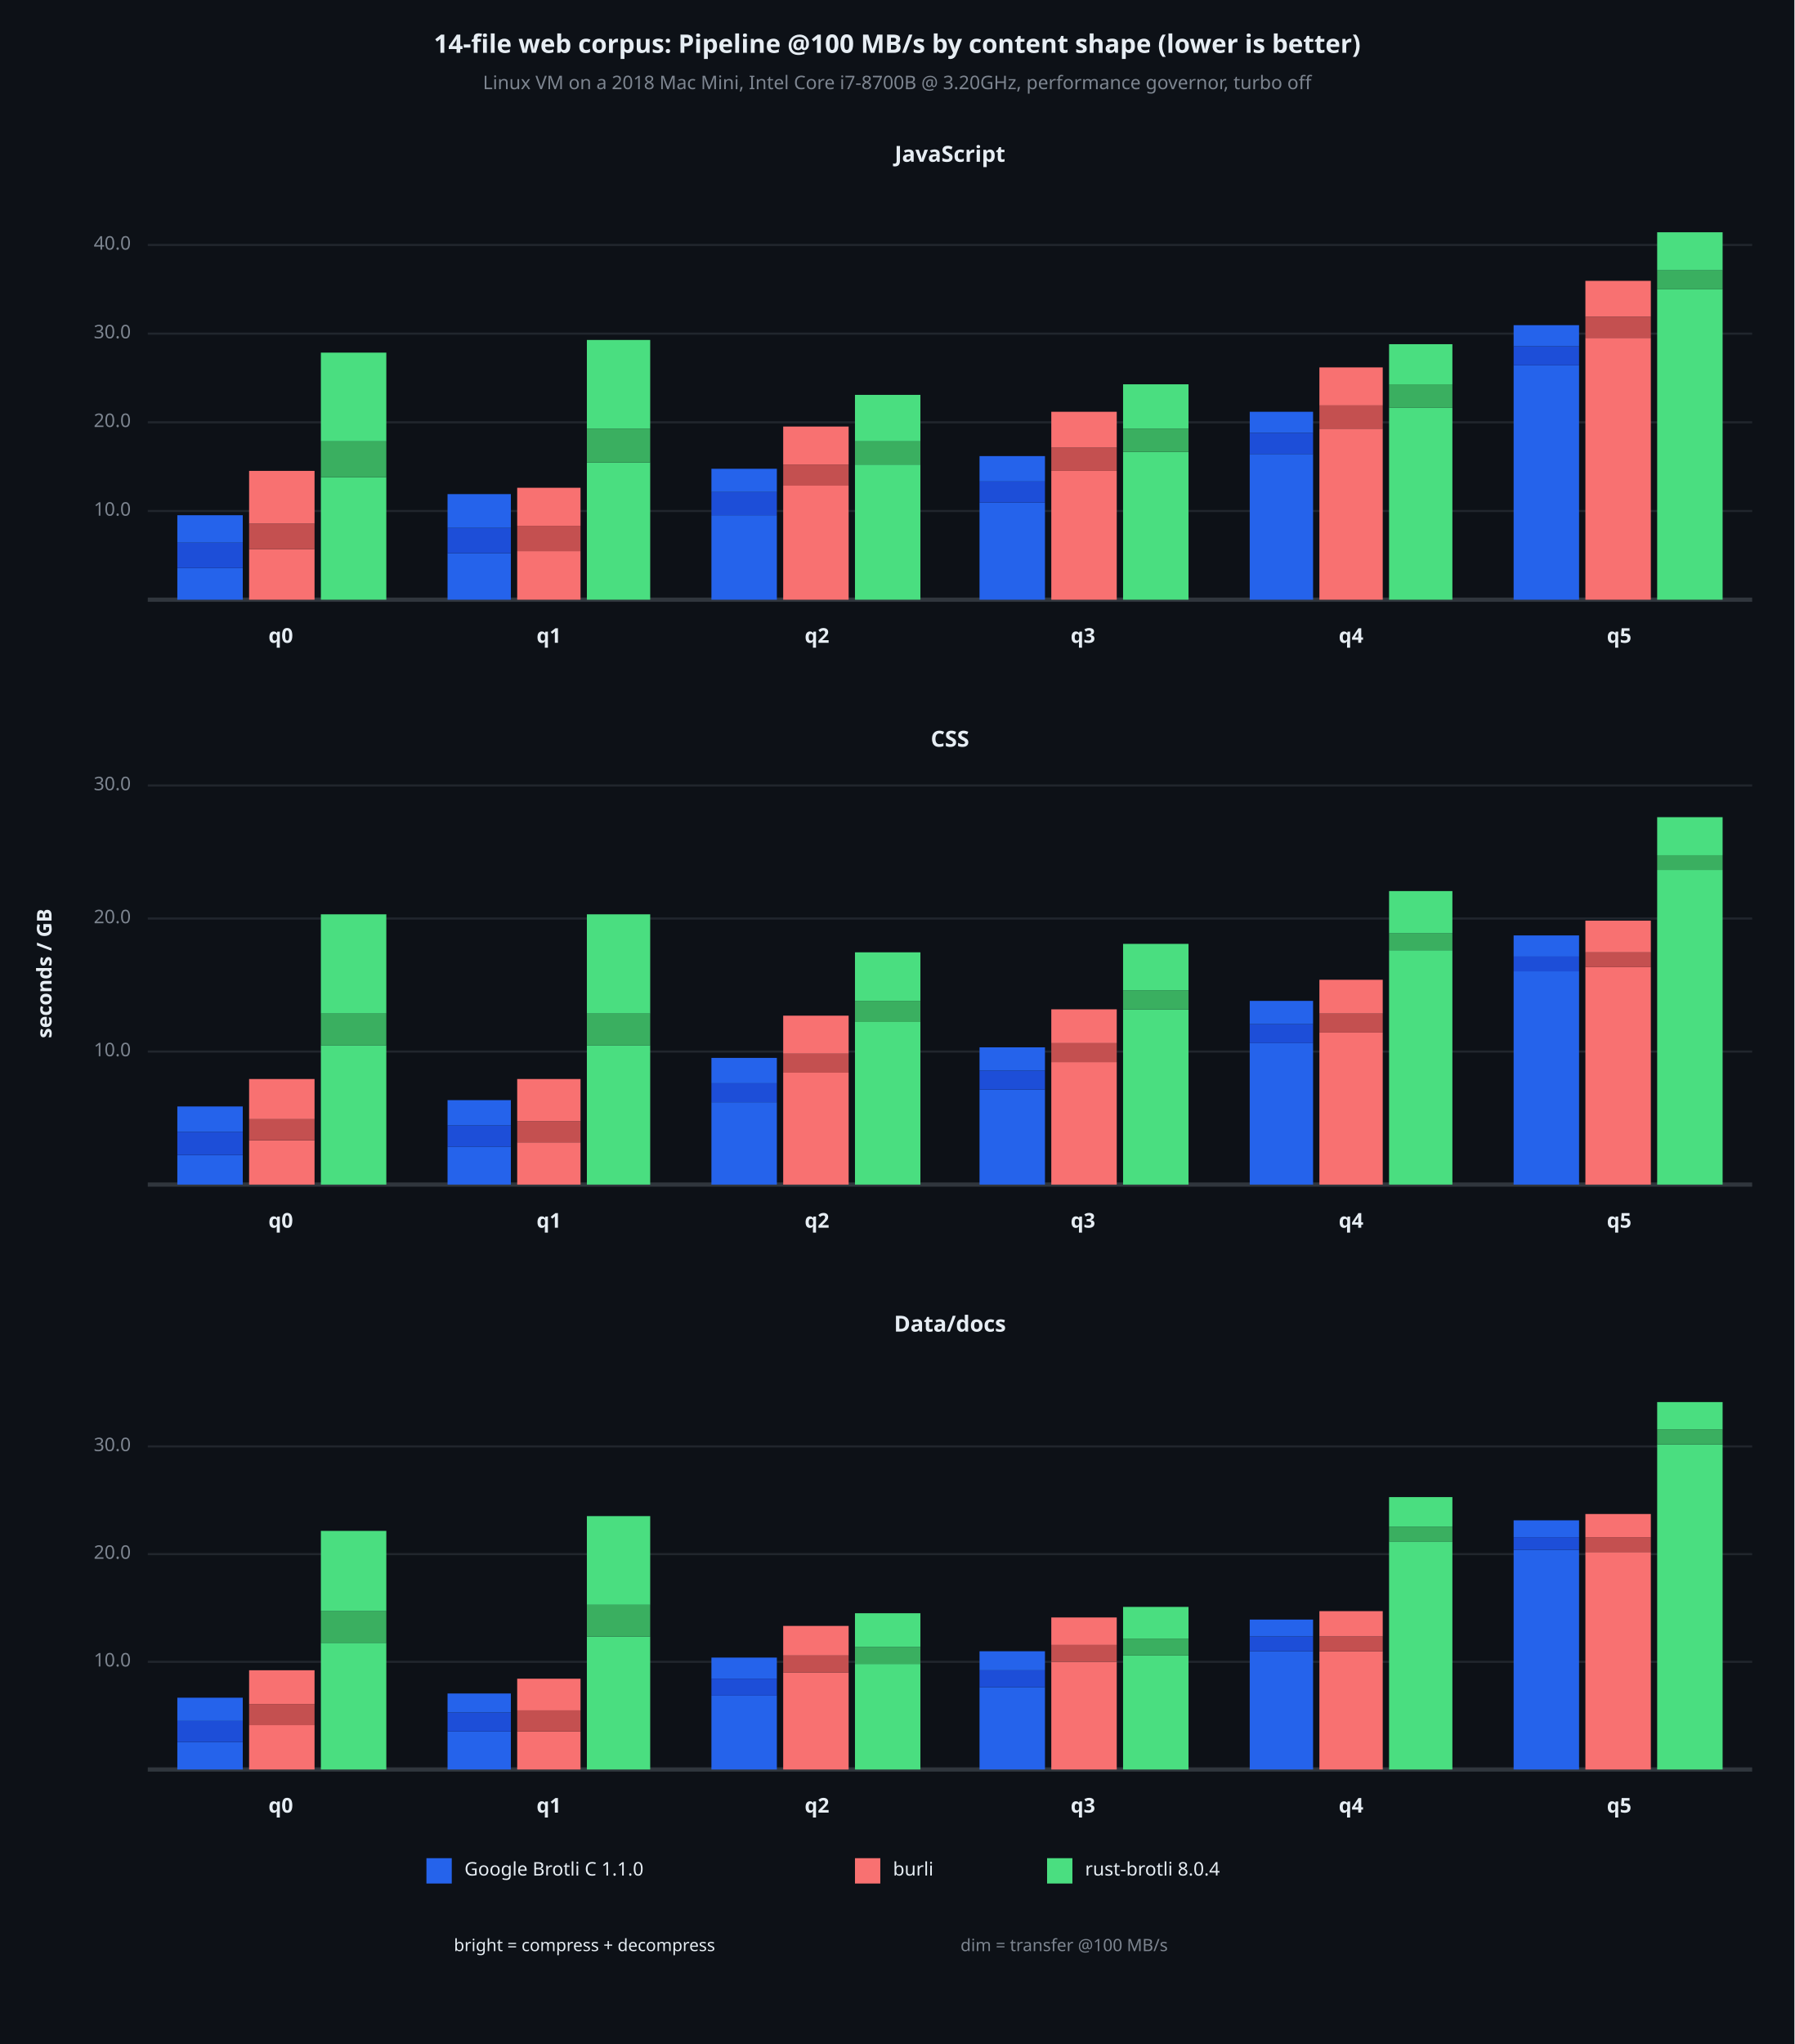
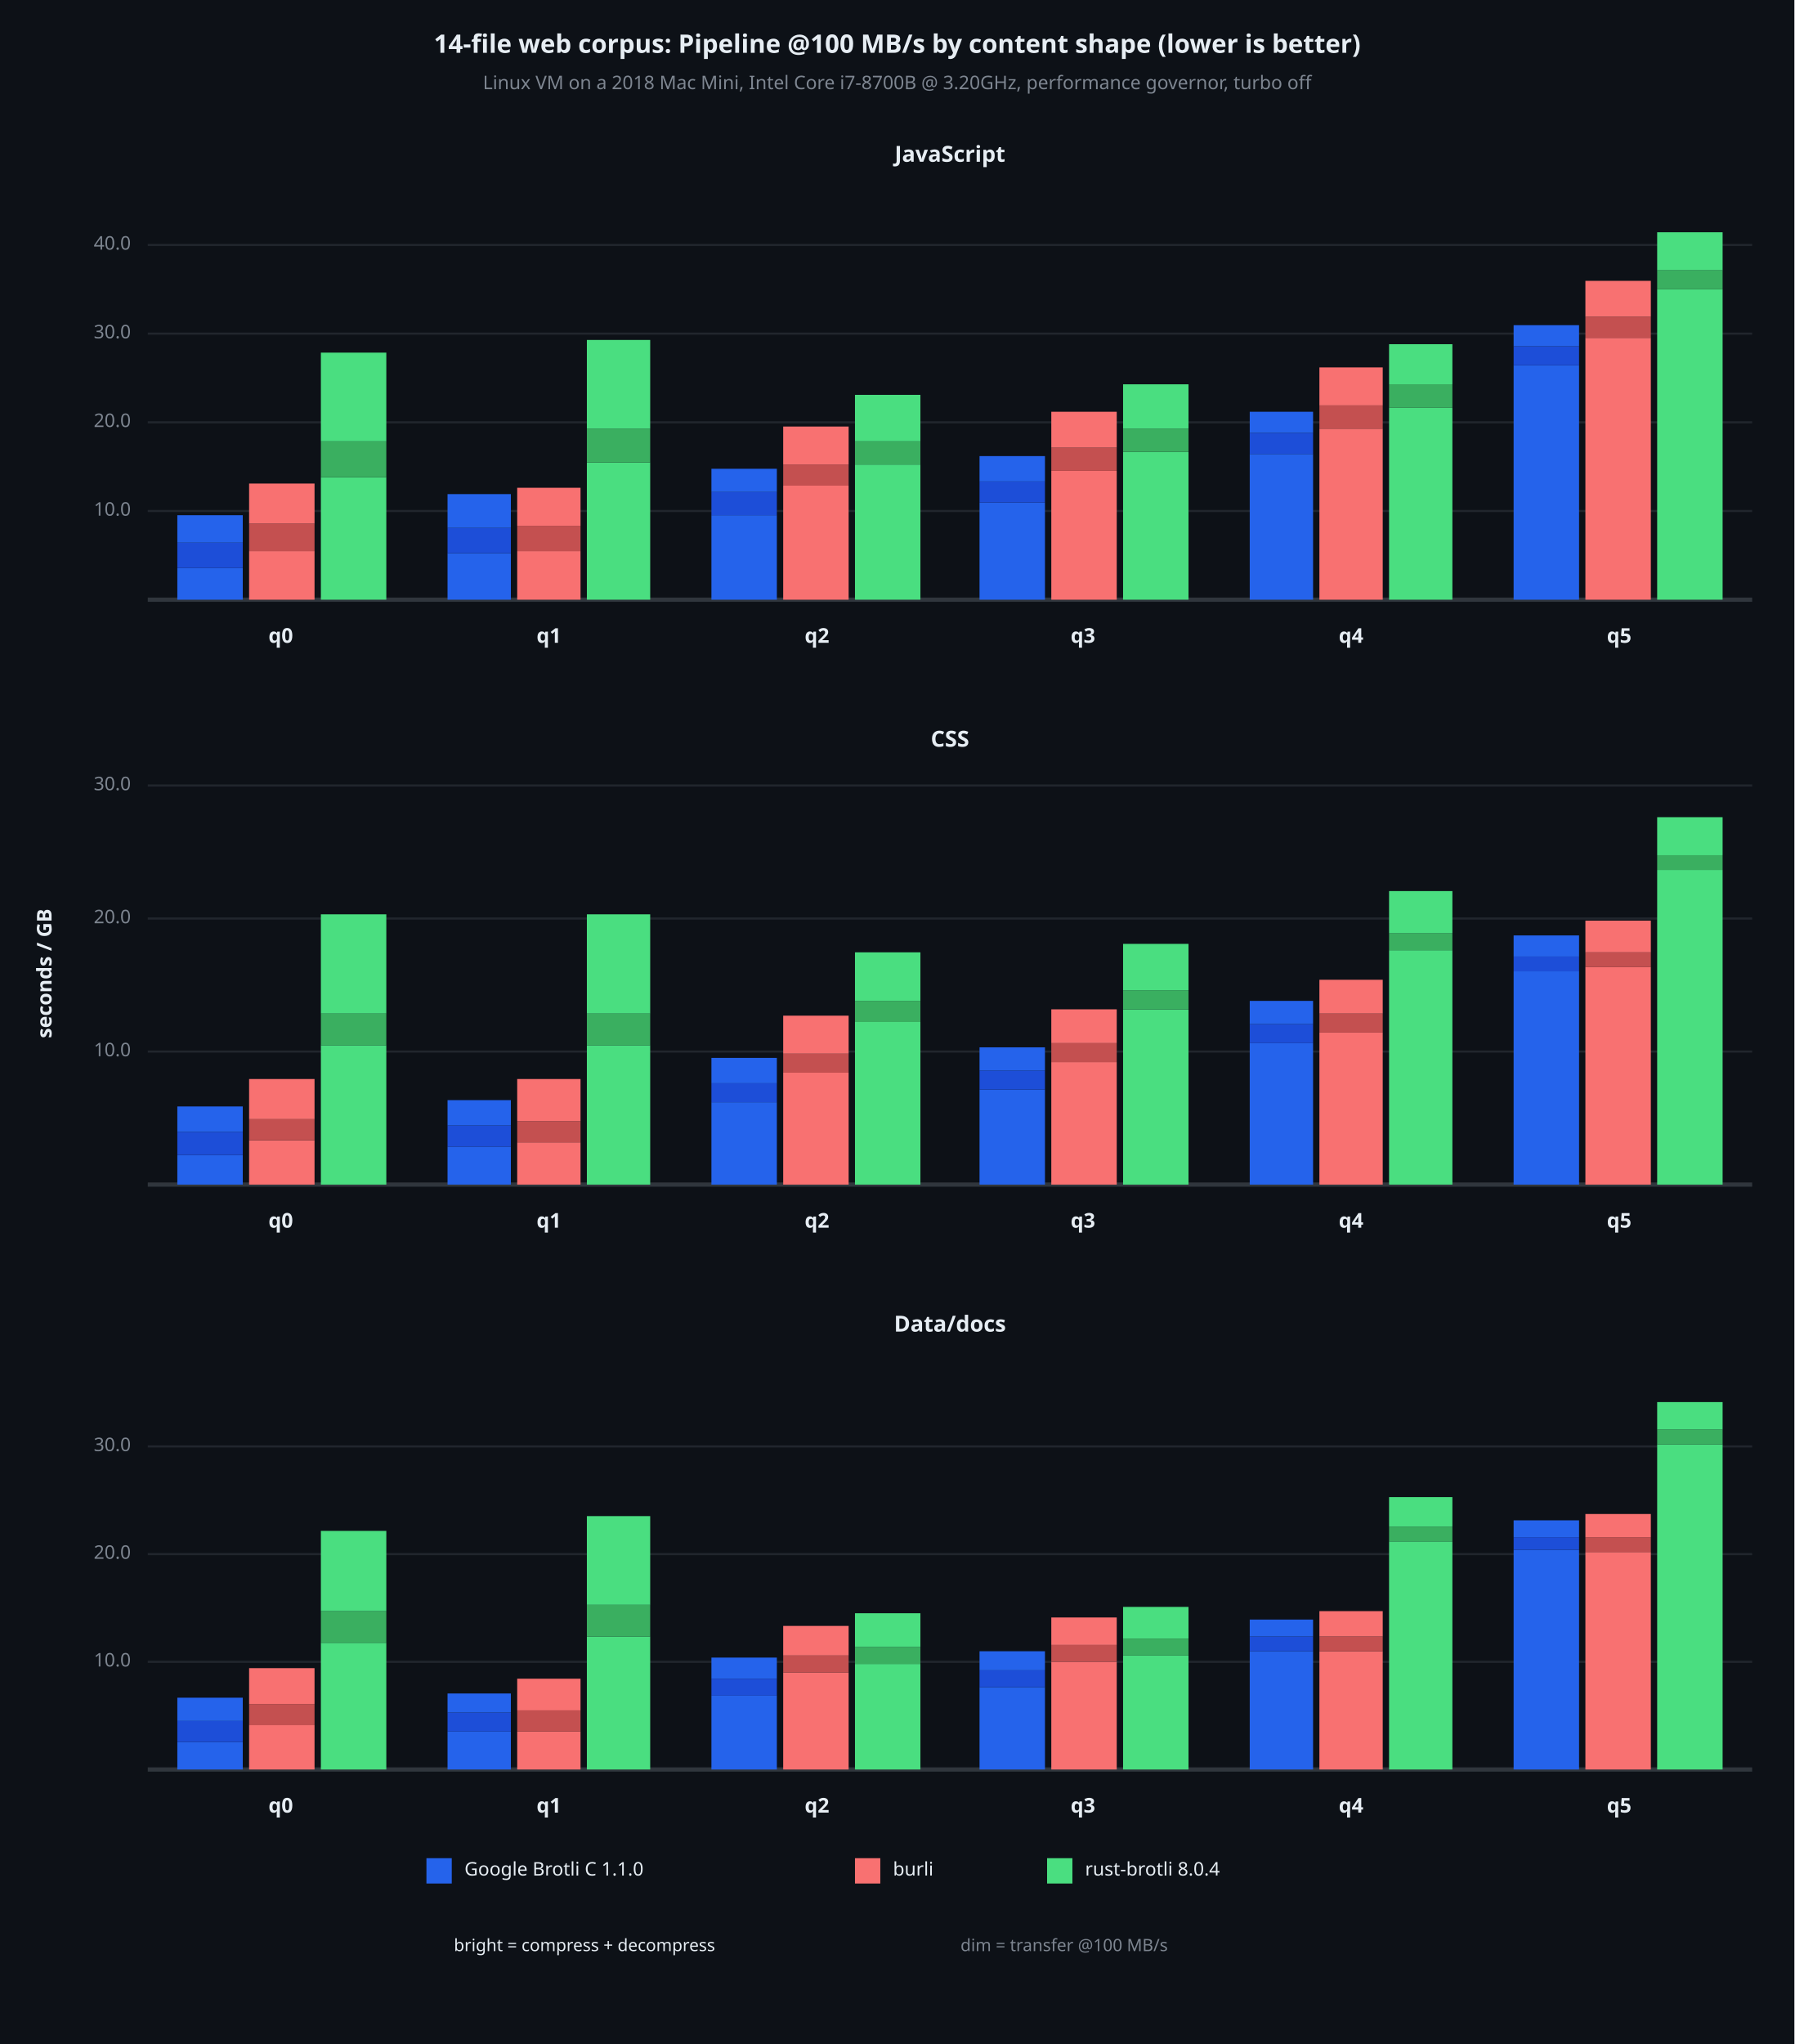
<svg xmlns="http://www.w3.org/2000/svg" viewBox="0 0 850 968" font-family="system-ui, -apple-system, sans-serif">
  <rect x="0" y="0" width="850" height="968" opacity="1" fill="#0D1117" stroke="none" />
  <text x="425" y="22" dy="0.5ex" text-anchor="middle" font-family="sans-serif" font-size="12.097" opacity="1" fill="#E6EDF3" font-weight="bold">
14-file web corpus: Pipeline @100 MB/s by content shape (lower is better)
</text>
  <text x="425" y="40" dy="0.5ex" text-anchor="middle" font-family="sans-serif" font-size="8.871" opacity="1" fill="#7D8590">
Linux VM on a 2018 Mac Mini, Intel Core i7-8700B @ 3.20GHz, performance governor, turbo off
</text>
  <text x="22" y="461" dy="0.5ex" text-anchor="middle" font-family="sans-serif" font-size="9.677" opacity="1" fill="#E6EDF3" font-weight="bold" transform="rotate(270, 22, 461)">
seconds / GB
</text>
  <text x="450" y="74" dy="0.5ex" text-anchor="middle" font-family="sans-serif" font-size="10.484" opacity="1" fill="#E6EDF3" font-weight="bold">
JavaScript
</text>
  <polyline fill="none" opacity="1" stroke="#21262D" stroke-width="1" points="70,242 830,242 " />
  <text x="62" y="242" dy="0.5ex" text-anchor="end" font-family="sans-serif" font-size="8.871" opacity="1" fill="#7D8590">
10.0
</text>
  <polyline fill="none" opacity="1" stroke="#21262D" stroke-width="1" points="70,200 830,200 " />
  <text x="62" y="200" dy="0.5ex" text-anchor="end" font-family="sans-serif" font-size="8.871" opacity="1" fill="#7D8590">
20.0
</text>
  <polyline fill="none" opacity="1" stroke="#21262D" stroke-width="1" points="70,158 830,158 " />
  <text x="62" y="158" dy="0.5ex" text-anchor="end" font-family="sans-serif" font-size="8.871" opacity="1" fill="#7D8590">
30.0
</text>
  <polyline fill="none" opacity="1" stroke="#21262D" stroke-width="1" points="70,116 830,116 " />
  <text x="62" y="116" dy="0.5ex" text-anchor="end" font-family="sans-serif" font-size="8.871" opacity="1" fill="#7D8590">
40.0
</text>
  <polyline fill="none" opacity="1" stroke="#30363D" stroke-width="2" points="70,284 830,284 " />
  <rect x="84" y="269" width="31" height="15" opacity="1" fill="#2563EB" stroke="none" />
  <rect x="84" y="257" width="31" height="12" opacity="1" fill="#1D4ED8" stroke="none" />
  <rect x="84" y="244" width="31" height="13" opacity="1" fill="#2563EB" stroke="none" />
-   <rect x="118" y="260" width="31" height="24" opacity="1" fill="#F87171" stroke="none" />
-   <rect x="118" y="248" width="31" height="12" opacity="1" fill="#C45050" stroke="none" />
-   <rect x="118" y="223" width="31" height="25" opacity="1" fill="#F87171" stroke="none" />
+   <rect x="118" y="261" width="31" height="23" opacity="1" fill="#F87171" stroke="none" />
+   <rect x="118" y="248" width="31" height="13" opacity="1" fill="#C45050" stroke="none" />
+   <rect x="118" y="229" width="31" height="19" opacity="1" fill="#F87171" stroke="none" />
  <rect x="152" y="226" width="31" height="58" opacity="1" fill="#4ADE80" stroke="none" />
  <rect x="152" y="209" width="31" height="17" opacity="1" fill="#3AAF60" stroke="none" />
  <rect x="152" y="167" width="31" height="42" opacity="1" fill="#4ADE80" stroke="none" />
  <text x="133" y="302" dy="0.5ex" text-anchor="middle" font-family="sans-serif" font-size="9.677" opacity="1" fill="#E6EDF3" font-weight="bold">
q0
</text>
  <rect x="212" y="262" width="30" height="22" opacity="1" fill="#2563EB" stroke="none" />
  <rect x="212" y="250" width="30" height="12" opacity="1" fill="#1D4ED8" stroke="none" />
  <rect x="212" y="234" width="30" height="16" opacity="1" fill="#2563EB" stroke="none" />
  <rect x="245" y="261" width="30" height="23" opacity="1" fill="#F87171" stroke="none" />
  <rect x="245" y="249" width="30" height="12" opacity="1" fill="#C45050" stroke="none" />
  <rect x="245" y="231" width="30" height="18" opacity="1" fill="#F87171" stroke="none" />
  <rect x="278" y="219" width="30" height="65" opacity="1" fill="#4ADE80" stroke="none" />
  <rect x="278" y="203" width="30" height="16" opacity="1" fill="#3AAF60" stroke="none" />
  <rect x="278" y="161" width="30" height="42" opacity="1" fill="#4ADE80" stroke="none" />
  <text x="260" y="302" dy="0.5ex" text-anchor="middle" font-family="sans-serif" font-size="9.677" opacity="1" fill="#E6EDF3" font-weight="bold">
q1
</text>
  <rect x="337" y="244" width="31" height="40" opacity="1" fill="#2563EB" stroke="none" />
  <rect x="337" y="233" width="31" height="11" opacity="1" fill="#1D4ED8" stroke="none" />
  <rect x="337" y="222" width="31" height="11" opacity="1" fill="#2563EB" stroke="none" />
  <rect x="371" y="230" width="31" height="54" opacity="1" fill="#F87171" stroke="none" />
  <rect x="371" y="220" width="31" height="10" opacity="1" fill="#C45050" stroke="none" />
  <rect x="371" y="202" width="31" height="18" opacity="1" fill="#F87171" stroke="none" />
  <rect x="405" y="220" width="31" height="64" opacity="1" fill="#4ADE80" stroke="none" />
  <rect x="405" y="209" width="31" height="11" opacity="1" fill="#3AAF60" stroke="none" />
  <rect x="405" y="187" width="31" height="22" opacity="1" fill="#4ADE80" stroke="none" />
  <text x="387" y="302" dy="0.5ex" text-anchor="middle" font-family="sans-serif" font-size="9.677" opacity="1" fill="#E6EDF3" font-weight="bold">
q2
</text>
  <rect x="464" y="238" width="31" height="46" opacity="1" fill="#2563EB" stroke="none" />
  <rect x="464" y="228" width="31" height="10" opacity="1" fill="#1D4ED8" stroke="none" />
  <rect x="464" y="216" width="31" height="12" opacity="1" fill="#2563EB" stroke="none" />
  <rect x="498" y="223" width="31" height="61" opacity="1" fill="#F87171" stroke="none" />
  <rect x="498" y="212" width="31" height="11" opacity="1" fill="#C45050" stroke="none" />
  <rect x="498" y="195" width="31" height="17" opacity="1" fill="#F87171" stroke="none" />
  <rect x="532" y="214" width="31" height="70" opacity="1" fill="#4ADE80" stroke="none" />
  <rect x="532" y="203" width="31" height="11" opacity="1" fill="#3AAF60" stroke="none" />
  <rect x="532" y="182" width="31" height="21" opacity="1" fill="#4ADE80" stroke="none" />
  <text x="513" y="302" dy="0.5ex" text-anchor="middle" font-family="sans-serif" font-size="9.677" opacity="1" fill="#E6EDF3" font-weight="bold">
q3
</text>
  <rect x="592" y="215" width="30" height="69" opacity="1" fill="#2563EB" stroke="none" />
  <rect x="592" y="205" width="30" height="10" opacity="1" fill="#1D4ED8" stroke="none" />
  <rect x="592" y="195" width="30" height="10" opacity="1" fill="#2563EB" stroke="none" />
  <rect x="625" y="203" width="30" height="81" opacity="1" fill="#F87171" stroke="none" />
  <rect x="625" y="192" width="30" height="11" opacity="1" fill="#C45050" stroke="none" />
  <rect x="625" y="174" width="30" height="18" opacity="1" fill="#F87171" stroke="none" />
  <rect x="658" y="193" width="30" height="91" opacity="1" fill="#4ADE80" stroke="none" />
  <rect x="658" y="182" width="30" height="11" opacity="1" fill="#3AAF60" stroke="none" />
  <rect x="658" y="163" width="30" height="19" opacity="1" fill="#4ADE80" stroke="none" />
  <text x="640" y="302" dy="0.5ex" text-anchor="middle" font-family="sans-serif" font-size="9.677" opacity="1" fill="#E6EDF3" font-weight="bold">
q4
</text>
  <rect x="717" y="173" width="31" height="111" opacity="1" fill="#2563EB" stroke="none" />
  <rect x="717" y="164" width="31" height="9" opacity="1" fill="#1D4ED8" stroke="none" />
  <rect x="717" y="154" width="31" height="10" opacity="1" fill="#2563EB" stroke="none" />
  <rect x="751" y="160" width="31" height="124" opacity="1" fill="#F87171" stroke="none" />
  <rect x="751" y="150" width="31" height="10" opacity="1" fill="#C45050" stroke="none" />
  <rect x="751" y="133" width="31" height="17" opacity="1" fill="#F87171" stroke="none" />
  <rect x="785" y="137" width="31" height="147" opacity="1" fill="#4ADE80" stroke="none" />
  <rect x="785" y="128" width="31" height="9" opacity="1" fill="#3AAF60" stroke="none" />
  <rect x="785" y="110" width="31" height="18" opacity="1" fill="#4ADE80" stroke="none" />
  <text x="767" y="302" dy="0.5ex" text-anchor="middle" font-family="sans-serif" font-size="9.677" opacity="1" fill="#E6EDF3" font-weight="bold">
q5
</text>
  <text x="450" y="351" dy="0.5ex" text-anchor="middle" font-family="sans-serif" font-size="10.484" opacity="1" fill="#E6EDF3" font-weight="bold">
CSS
</text>
  <polyline fill="none" opacity="1" stroke="#21262D" stroke-width="1" points="70,498 830,498 " />
  <text x="62" y="498" dy="0.5ex" text-anchor="end" font-family="sans-serif" font-size="8.871" opacity="1" fill="#7D8590">
10.0
</text>
  <polyline fill="none" opacity="1" stroke="#21262D" stroke-width="1" points="70,435 830,435 " />
  <text x="62" y="435" dy="0.5ex" text-anchor="end" font-family="sans-serif" font-size="8.871" opacity="1" fill="#7D8590">
20.0
</text>
  <polyline fill="none" opacity="1" stroke="#21262D" stroke-width="1" points="70,372 830,372 " />
  <text x="62" y="372" dy="0.5ex" text-anchor="end" font-family="sans-serif" font-size="8.871" opacity="1" fill="#7D8590">
30.0
</text>
  <polyline fill="none" opacity="1" stroke="#30363D" stroke-width="2" points="70,561 830,561 " />
  <rect x="84" y="547" width="31" height="14" opacity="1" fill="#2563EB" stroke="none" />
  <rect x="84" y="536" width="31" height="11" opacity="1" fill="#1D4ED8" stroke="none" />
  <rect x="84" y="524" width="31" height="12" opacity="1" fill="#2563EB" stroke="none" />
  <rect x="118" y="540" width="31" height="21" opacity="1" fill="#F87171" stroke="none" />
  <rect x="118" y="530" width="31" height="10" opacity="1" fill="#C45050" stroke="none" />
  <rect x="118" y="511" width="31" height="19" opacity="1" fill="#F87171" stroke="none" />
  <rect x="152" y="495" width="31" height="66" opacity="1" fill="#4ADE80" stroke="none" />
  <rect x="152" y="480" width="31" height="15" opacity="1" fill="#3AAF60" stroke="none" />
  <rect x="152" y="433" width="31" height="47" opacity="1" fill="#4ADE80" stroke="none" />
  <text x="133" y="579" dy="0.5ex" text-anchor="middle" font-family="sans-serif" font-size="9.677" opacity="1" fill="#E6EDF3" font-weight="bold">
q0
</text>
  <rect x="212" y="543" width="30" height="18" opacity="1" fill="#2563EB" stroke="none" />
  <rect x="212" y="533" width="30" height="10" opacity="1" fill="#1D4ED8" stroke="none" />
  <rect x="212" y="521" width="30" height="12" opacity="1" fill="#2563EB" stroke="none" />
  <rect x="245" y="541" width="30" height="20" opacity="1" fill="#F87171" stroke="none" />
  <rect x="245" y="531" width="30" height="10" opacity="1" fill="#C45050" stroke="none" />
  <rect x="245" y="511" width="30" height="20" opacity="1" fill="#F87171" stroke="none" />
  <rect x="278" y="495" width="30" height="66" opacity="1" fill="#4ADE80" stroke="none" />
  <rect x="278" y="480" width="30" height="15" opacity="1" fill="#3AAF60" stroke="none" />
  <rect x="278" y="433" width="30" height="47" opacity="1" fill="#4ADE80" stroke="none" />
  <text x="260" y="579" dy="0.5ex" text-anchor="middle" font-family="sans-serif" font-size="9.677" opacity="1" fill="#E6EDF3" font-weight="bold">
q1
</text>
  <rect x="337" y="522" width="31" height="39" opacity="1" fill="#2563EB" stroke="none" />
  <rect x="337" y="513" width="31" height="9" opacity="1" fill="#1D4ED8" stroke="none" />
  <rect x="337" y="501" width="31" height="12" opacity="1" fill="#2563EB" stroke="none" />
  <rect x="371" y="508" width="31" height="53" opacity="1" fill="#F87171" stroke="none" />
  <rect x="371" y="499" width="31" height="9" opacity="1" fill="#C45050" stroke="none" />
  <rect x="371" y="481" width="31" height="18" opacity="1" fill="#F87171" stroke="none" />
  <rect x="405" y="484" width="31" height="77" opacity="1" fill="#4ADE80" stroke="none" />
  <rect x="405" y="474" width="31" height="10" opacity="1" fill="#3AAF60" stroke="none" />
  <rect x="405" y="451" width="31" height="23" opacity="1" fill="#4ADE80" stroke="none" />
  <text x="387" y="579" dy="0.5ex" text-anchor="middle" font-family="sans-serif" font-size="9.677" opacity="1" fill="#E6EDF3" font-weight="bold">
q2
</text>
  <rect x="464" y="516" width="31" height="45" opacity="1" fill="#2563EB" stroke="none" />
  <rect x="464" y="507" width="31" height="9" opacity="1" fill="#1D4ED8" stroke="none" />
  <rect x="464" y="496" width="31" height="11" opacity="1" fill="#2563EB" stroke="none" />
  <rect x="498" y="503" width="31" height="58" opacity="1" fill="#F87171" stroke="none" />
  <rect x="498" y="494" width="31" height="9" opacity="1" fill="#C45050" stroke="none" />
  <rect x="498" y="478" width="31" height="16" opacity="1" fill="#F87171" stroke="none" />
  <rect x="532" y="478" width="31" height="83" opacity="1" fill="#4ADE80" stroke="none" />
  <rect x="532" y="469" width="31" height="9" opacity="1" fill="#3AAF60" stroke="none" />
  <rect x="532" y="447" width="31" height="22" opacity="1" fill="#4ADE80" stroke="none" />
  <text x="513" y="579" dy="0.5ex" text-anchor="middle" font-family="sans-serif" font-size="9.677" opacity="1" fill="#E6EDF3" font-weight="bold">
q3
</text>
  <rect x="592" y="494" width="30" height="67" opacity="1" fill="#2563EB" stroke="none" />
  <rect x="592" y="485" width="30" height="9" opacity="1" fill="#1D4ED8" stroke="none" />
  <rect x="592" y="474" width="30" height="11" opacity="1" fill="#2563EB" stroke="none" />
  <rect x="625" y="489" width="30" height="72" opacity="1" fill="#F87171" stroke="none" />
  <rect x="625" y="480" width="30" height="9" opacity="1" fill="#C45050" stroke="none" />
  <rect x="625" y="464" width="30" height="16" opacity="1" fill="#F87171" stroke="none" />
  <rect x="658" y="450" width="30" height="111" opacity="1" fill="#4ADE80" stroke="none" />
  <rect x="658" y="442" width="30" height="8" opacity="1" fill="#3AAF60" stroke="none" />
  <rect x="658" y="422" width="30" height="20" opacity="1" fill="#4ADE80" stroke="none" />
  <text x="640" y="579" dy="0.5ex" text-anchor="middle" font-family="sans-serif" font-size="9.677" opacity="1" fill="#E6EDF3" font-weight="bold">
q4
</text>
  <rect x="717" y="460" width="31" height="101" opacity="1" fill="#2563EB" stroke="none" />
  <rect x="717" y="453" width="31" height="7" opacity="1" fill="#1D4ED8" stroke="none" />
  <rect x="717" y="443" width="31" height="10" opacity="1" fill="#2563EB" stroke="none" />
  <rect x="751" y="458" width="31" height="103" opacity="1" fill="#F87171" stroke="none" />
  <rect x="751" y="451" width="31" height="7" opacity="1" fill="#C45050" stroke="none" />
  <rect x="751" y="436" width="31" height="15" opacity="1" fill="#F87171" stroke="none" />
  <rect x="785" y="412" width="31" height="149" opacity="1" fill="#4ADE80" stroke="none" />
  <rect x="785" y="405" width="31" height="7" opacity="1" fill="#3AAF60" stroke="none" />
  <rect x="785" y="387" width="31" height="18" opacity="1" fill="#4ADE80" stroke="none" />
  <text x="767" y="579" dy="0.5ex" text-anchor="middle" font-family="sans-serif" font-size="9.677" opacity="1" fill="#E6EDF3" font-weight="bold">
q5
</text>
  <text x="450" y="628" dy="0.5ex" text-anchor="middle" font-family="sans-serif" font-size="10.484" opacity="1" fill="#E6EDF3" font-weight="bold">
Data/docs
</text>
  <polyline fill="none" opacity="1" stroke="#21262D" stroke-width="1" points="70,787 830,787 " />
  <text x="62" y="787" dy="0.5ex" text-anchor="end" font-family="sans-serif" font-size="8.871" opacity="1" fill="#7D8590">
10.0
</text>
  <polyline fill="none" opacity="1" stroke="#21262D" stroke-width="1" points="70,736 830,736 " />
  <text x="62" y="736" dy="0.5ex" text-anchor="end" font-family="sans-serif" font-size="8.871" opacity="1" fill="#7D8590">
20.0
</text>
  <polyline fill="none" opacity="1" stroke="#21262D" stroke-width="1" points="70,685 830,685 " />
  <text x="62" y="685" dy="0.5ex" text-anchor="end" font-family="sans-serif" font-size="8.871" opacity="1" fill="#7D8590">
30.0
</text>
  <polyline fill="none" opacity="1" stroke="#30363D" stroke-width="2" points="70,838 830,838 " />
  <rect x="84" y="825" width="31" height="13" opacity="1" fill="#2563EB" stroke="none" />
  <rect x="84" y="815" width="31" height="10" opacity="1" fill="#1D4ED8" stroke="none" />
  <rect x="84" y="804" width="31" height="11" opacity="1" fill="#2563EB" stroke="none" />
  <rect x="118" y="817" width="31" height="21" opacity="1" fill="#F87171" stroke="none" />
  <rect x="118" y="807" width="31" height="10" opacity="1" fill="#C45050" stroke="none" />
-   <rect x="118" y="791" width="31" height="16" opacity="1" fill="#F87171" stroke="none" />
+   <rect x="118" y="790" width="31" height="17" opacity="1" fill="#F87171" stroke="none" />
  <rect x="152" y="778" width="31" height="60" opacity="1" fill="#4ADE80" stroke="none" />
  <rect x="152" y="763" width="31" height="15" opacity="1" fill="#3AAF60" stroke="none" />
  <rect x="152" y="725" width="31" height="38" opacity="1" fill="#4ADE80" stroke="none" />
  <text x="133" y="856" dy="0.5ex" text-anchor="middle" font-family="sans-serif" font-size="9.677" opacity="1" fill="#E6EDF3" font-weight="bold">
q0
</text>
  <rect x="212" y="820" width="30" height="18" opacity="1" fill="#2563EB" stroke="none" />
  <rect x="212" y="811" width="30" height="9" opacity="1" fill="#1D4ED8" stroke="none" />
  <rect x="212" y="802" width="30" height="9" opacity="1" fill="#2563EB" stroke="none" />
  <rect x="245" y="820" width="30" height="18" opacity="1" fill="#F87171" stroke="none" />
  <rect x="245" y="810" width="30" height="10" opacity="1" fill="#C45050" stroke="none" />
  <rect x="245" y="795" width="30" height="15" opacity="1" fill="#F87171" stroke="none" />
  <rect x="278" y="775" width="30" height="63" opacity="1" fill="#4ADE80" stroke="none" />
  <rect x="278" y="760" width="30" height="15" opacity="1" fill="#3AAF60" stroke="none" />
  <rect x="278" y="718" width="30" height="42" opacity="1" fill="#4ADE80" stroke="none" />
  <text x="260" y="856" dy="0.5ex" text-anchor="middle" font-family="sans-serif" font-size="9.677" opacity="1" fill="#E6EDF3" font-weight="bold">
q1
</text>
  <rect x="337" y="803" width="31" height="35" opacity="1" fill="#2563EB" stroke="none" />
  <rect x="337" y="795" width="31" height="8" opacity="1" fill="#1D4ED8" stroke="none" />
  <rect x="337" y="785" width="31" height="10" opacity="1" fill="#2563EB" stroke="none" />
  <rect x="371" y="792" width="31" height="46" opacity="1" fill="#F87171" stroke="none" />
  <rect x="371" y="784" width="31" height="8" opacity="1" fill="#C45050" stroke="none" />
  <rect x="371" y="770" width="31" height="14" opacity="1" fill="#F87171" stroke="none" />
  <rect x="405" y="788" width="31" height="50" opacity="1" fill="#4ADE80" stroke="none" />
  <rect x="405" y="780" width="31" height="8" opacity="1" fill="#3AAF60" stroke="none" />
  <rect x="405" y="764" width="31" height="16" opacity="1" fill="#4ADE80" stroke="none" />
  <text x="387" y="856" dy="0.5ex" text-anchor="middle" font-family="sans-serif" font-size="9.677" opacity="1" fill="#E6EDF3" font-weight="bold">
q2
</text>
  <rect x="464" y="799" width="31" height="39" opacity="1" fill="#2563EB" stroke="none" />
  <rect x="464" y="791" width="31" height="8" opacity="1" fill="#1D4ED8" stroke="none" />
  <rect x="464" y="782" width="31" height="9" opacity="1" fill="#2563EB" stroke="none" />
  <rect x="498" y="787" width="31" height="51" opacity="1" fill="#F87171" stroke="none" />
  <rect x="498" y="779" width="31" height="8" opacity="1" fill="#C45050" stroke="none" />
  <rect x="498" y="766" width="31" height="13" opacity="1" fill="#F87171" stroke="none" />
  <rect x="532" y="784" width="31" height="54" opacity="1" fill="#4ADE80" stroke="none" />
  <rect x="532" y="776" width="31" height="8" opacity="1" fill="#3AAF60" stroke="none" />
  <rect x="532" y="761" width="31" height="15" opacity="1" fill="#4ADE80" stroke="none" />
  <text x="513" y="856" dy="0.5ex" text-anchor="middle" font-family="sans-serif" font-size="9.677" opacity="1" fill="#E6EDF3" font-weight="bold">
q3
</text>
  <rect x="592" y="782" width="30" height="56" opacity="1" fill="#2563EB" stroke="none" />
  <rect x="592" y="775" width="30" height="7" opacity="1" fill="#1D4ED8" stroke="none" />
  <rect x="592" y="767" width="30" height="8" opacity="1" fill="#2563EB" stroke="none" />
  <rect x="625" y="782" width="30" height="56" opacity="1" fill="#F87171" stroke="none" />
  <rect x="625" y="775" width="30" height="7" opacity="1" fill="#C45050" stroke="none" />
  <rect x="625" y="763" width="30" height="12" opacity="1" fill="#F87171" stroke="none" />
  <rect x="658" y="730" width="30" height="108" opacity="1" fill="#4ADE80" stroke="none" />
  <rect x="658" y="723" width="30" height="7" opacity="1" fill="#3AAF60" stroke="none" />
  <rect x="658" y="709" width="30" height="14" opacity="1" fill="#4ADE80" stroke="none" />
  <text x="640" y="856" dy="0.5ex" text-anchor="middle" font-family="sans-serif" font-size="9.677" opacity="1" fill="#E6EDF3" font-weight="bold">
q4
</text>
  <rect x="717" y="734" width="31" height="104" opacity="1" fill="#2563EB" stroke="none" />
  <rect x="717" y="728" width="31" height="6" opacity="1" fill="#1D4ED8" stroke="none" />
  <rect x="717" y="720" width="31" height="8" opacity="1" fill="#2563EB" stroke="none" />
  <rect x="751" y="735" width="31" height="103" opacity="1" fill="#F87171" stroke="none" />
  <rect x="751" y="728" width="31" height="7" opacity="1" fill="#C45050" stroke="none" />
  <rect x="751" y="717" width="31" height="11" opacity="1" fill="#F87171" stroke="none" />
  <rect x="785" y="684" width="31" height="154" opacity="1" fill="#4ADE80" stroke="none" />
  <rect x="785" y="677" width="31" height="7" opacity="1" fill="#3AAF60" stroke="none" />
  <rect x="785" y="664" width="31" height="13" opacity="1" fill="#4ADE80" stroke="none" />
  <text x="767" y="856" dy="0.5ex" text-anchor="middle" font-family="sans-serif" font-size="9.677" opacity="1" fill="#E6EDF3" font-weight="bold">
q5
</text>
  <rect x="202" y="880" width="12" height="12" opacity="1" fill="#2563EB" stroke="none" />
  <text x="220" y="886" dy="0.5ex" text-anchor="start" font-family="sans-serif" font-size="8.871" opacity="1" fill="#E6EDF3">
Google Brotli C 1.1.0
</text>
  <rect x="405" y="880" width="12" height="12" opacity="1" fill="#F87171" stroke="none" />
  <text x="423" y="886" dy="0.5ex" text-anchor="start" font-family="sans-serif" font-size="8.871" opacity="1" fill="#E6EDF3">
burli
</text>
  <rect x="496" y="880" width="12" height="12" opacity="1" fill="#4ADE80" stroke="none" />
  <text x="514" y="886" dy="0.5ex" text-anchor="start" font-family="sans-serif" font-size="8.871" opacity="1" fill="#E6EDF3">
rust-brotli 8.0.4
</text>
  <text x="215" y="922" dy="0.5ex" text-anchor="start" font-family="sans-serif" font-size="8.065" opacity="1" fill="#E6EDF3">
bright = compress + decompress
</text>
  <text x="455" y="922" dy="0.5ex" text-anchor="start" font-family="sans-serif" font-size="8.065" opacity="1" fill="#7D8590">
dim = transfer @100 MB/s
</text>
</svg>
